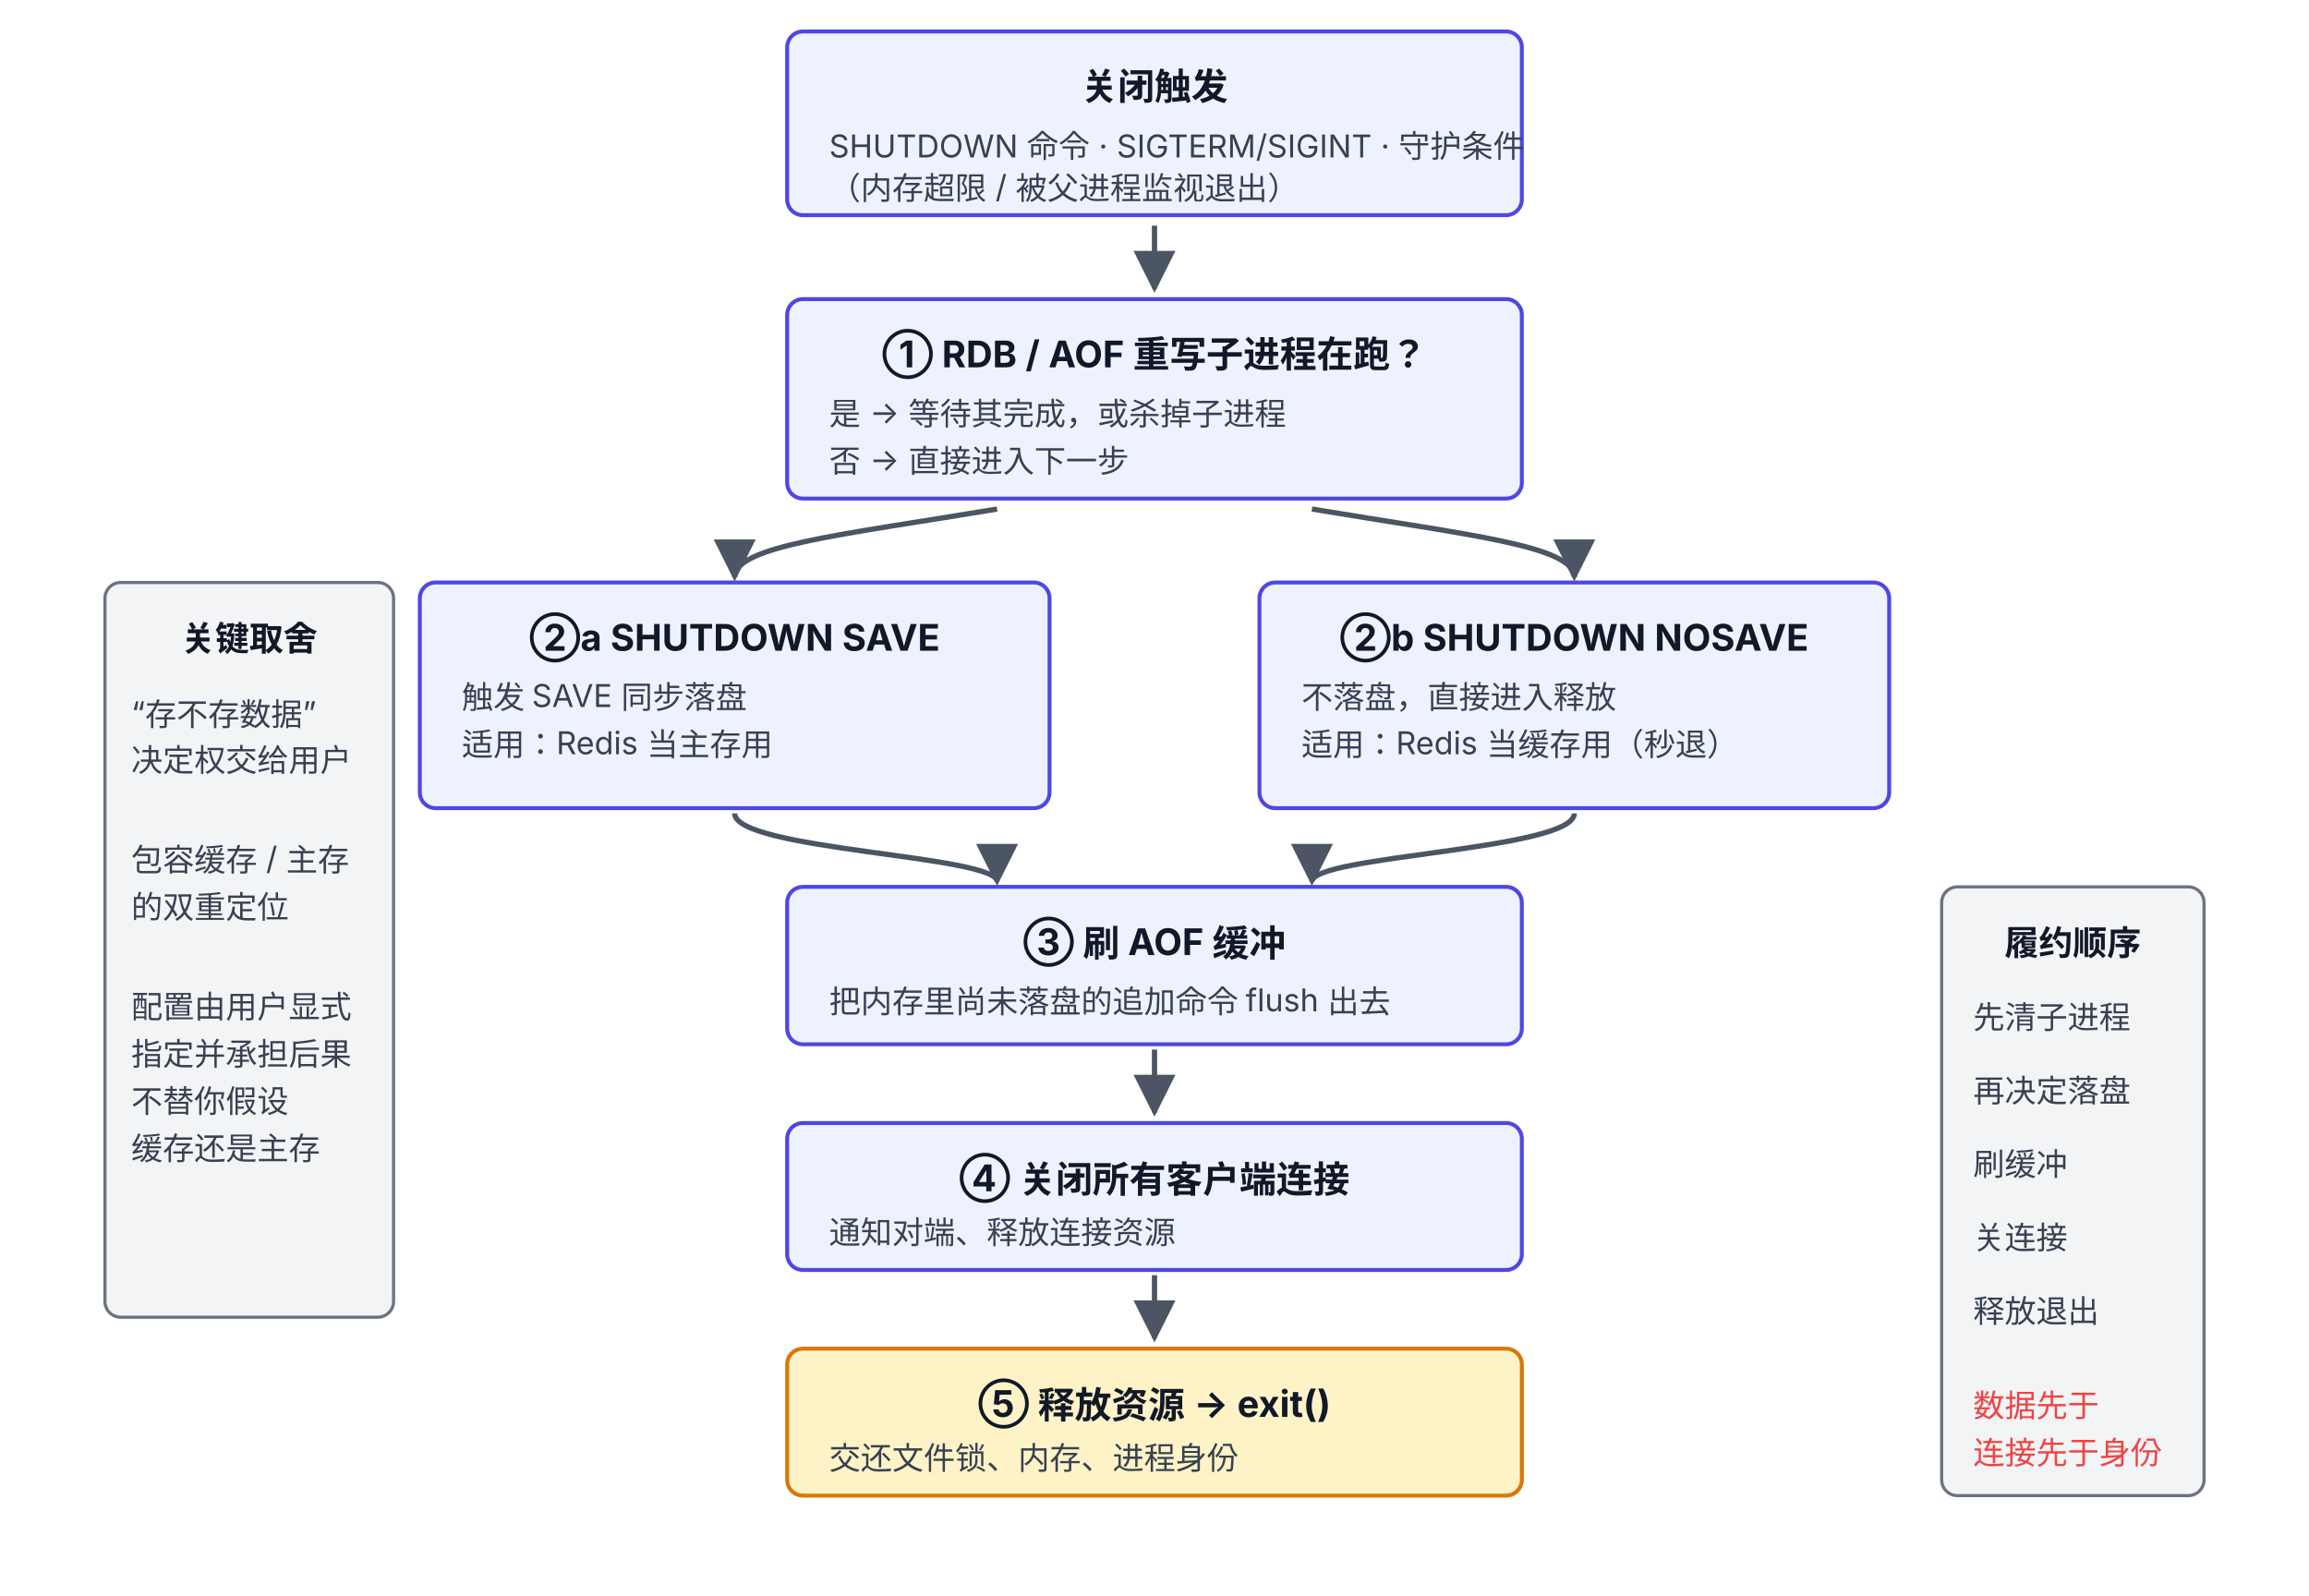
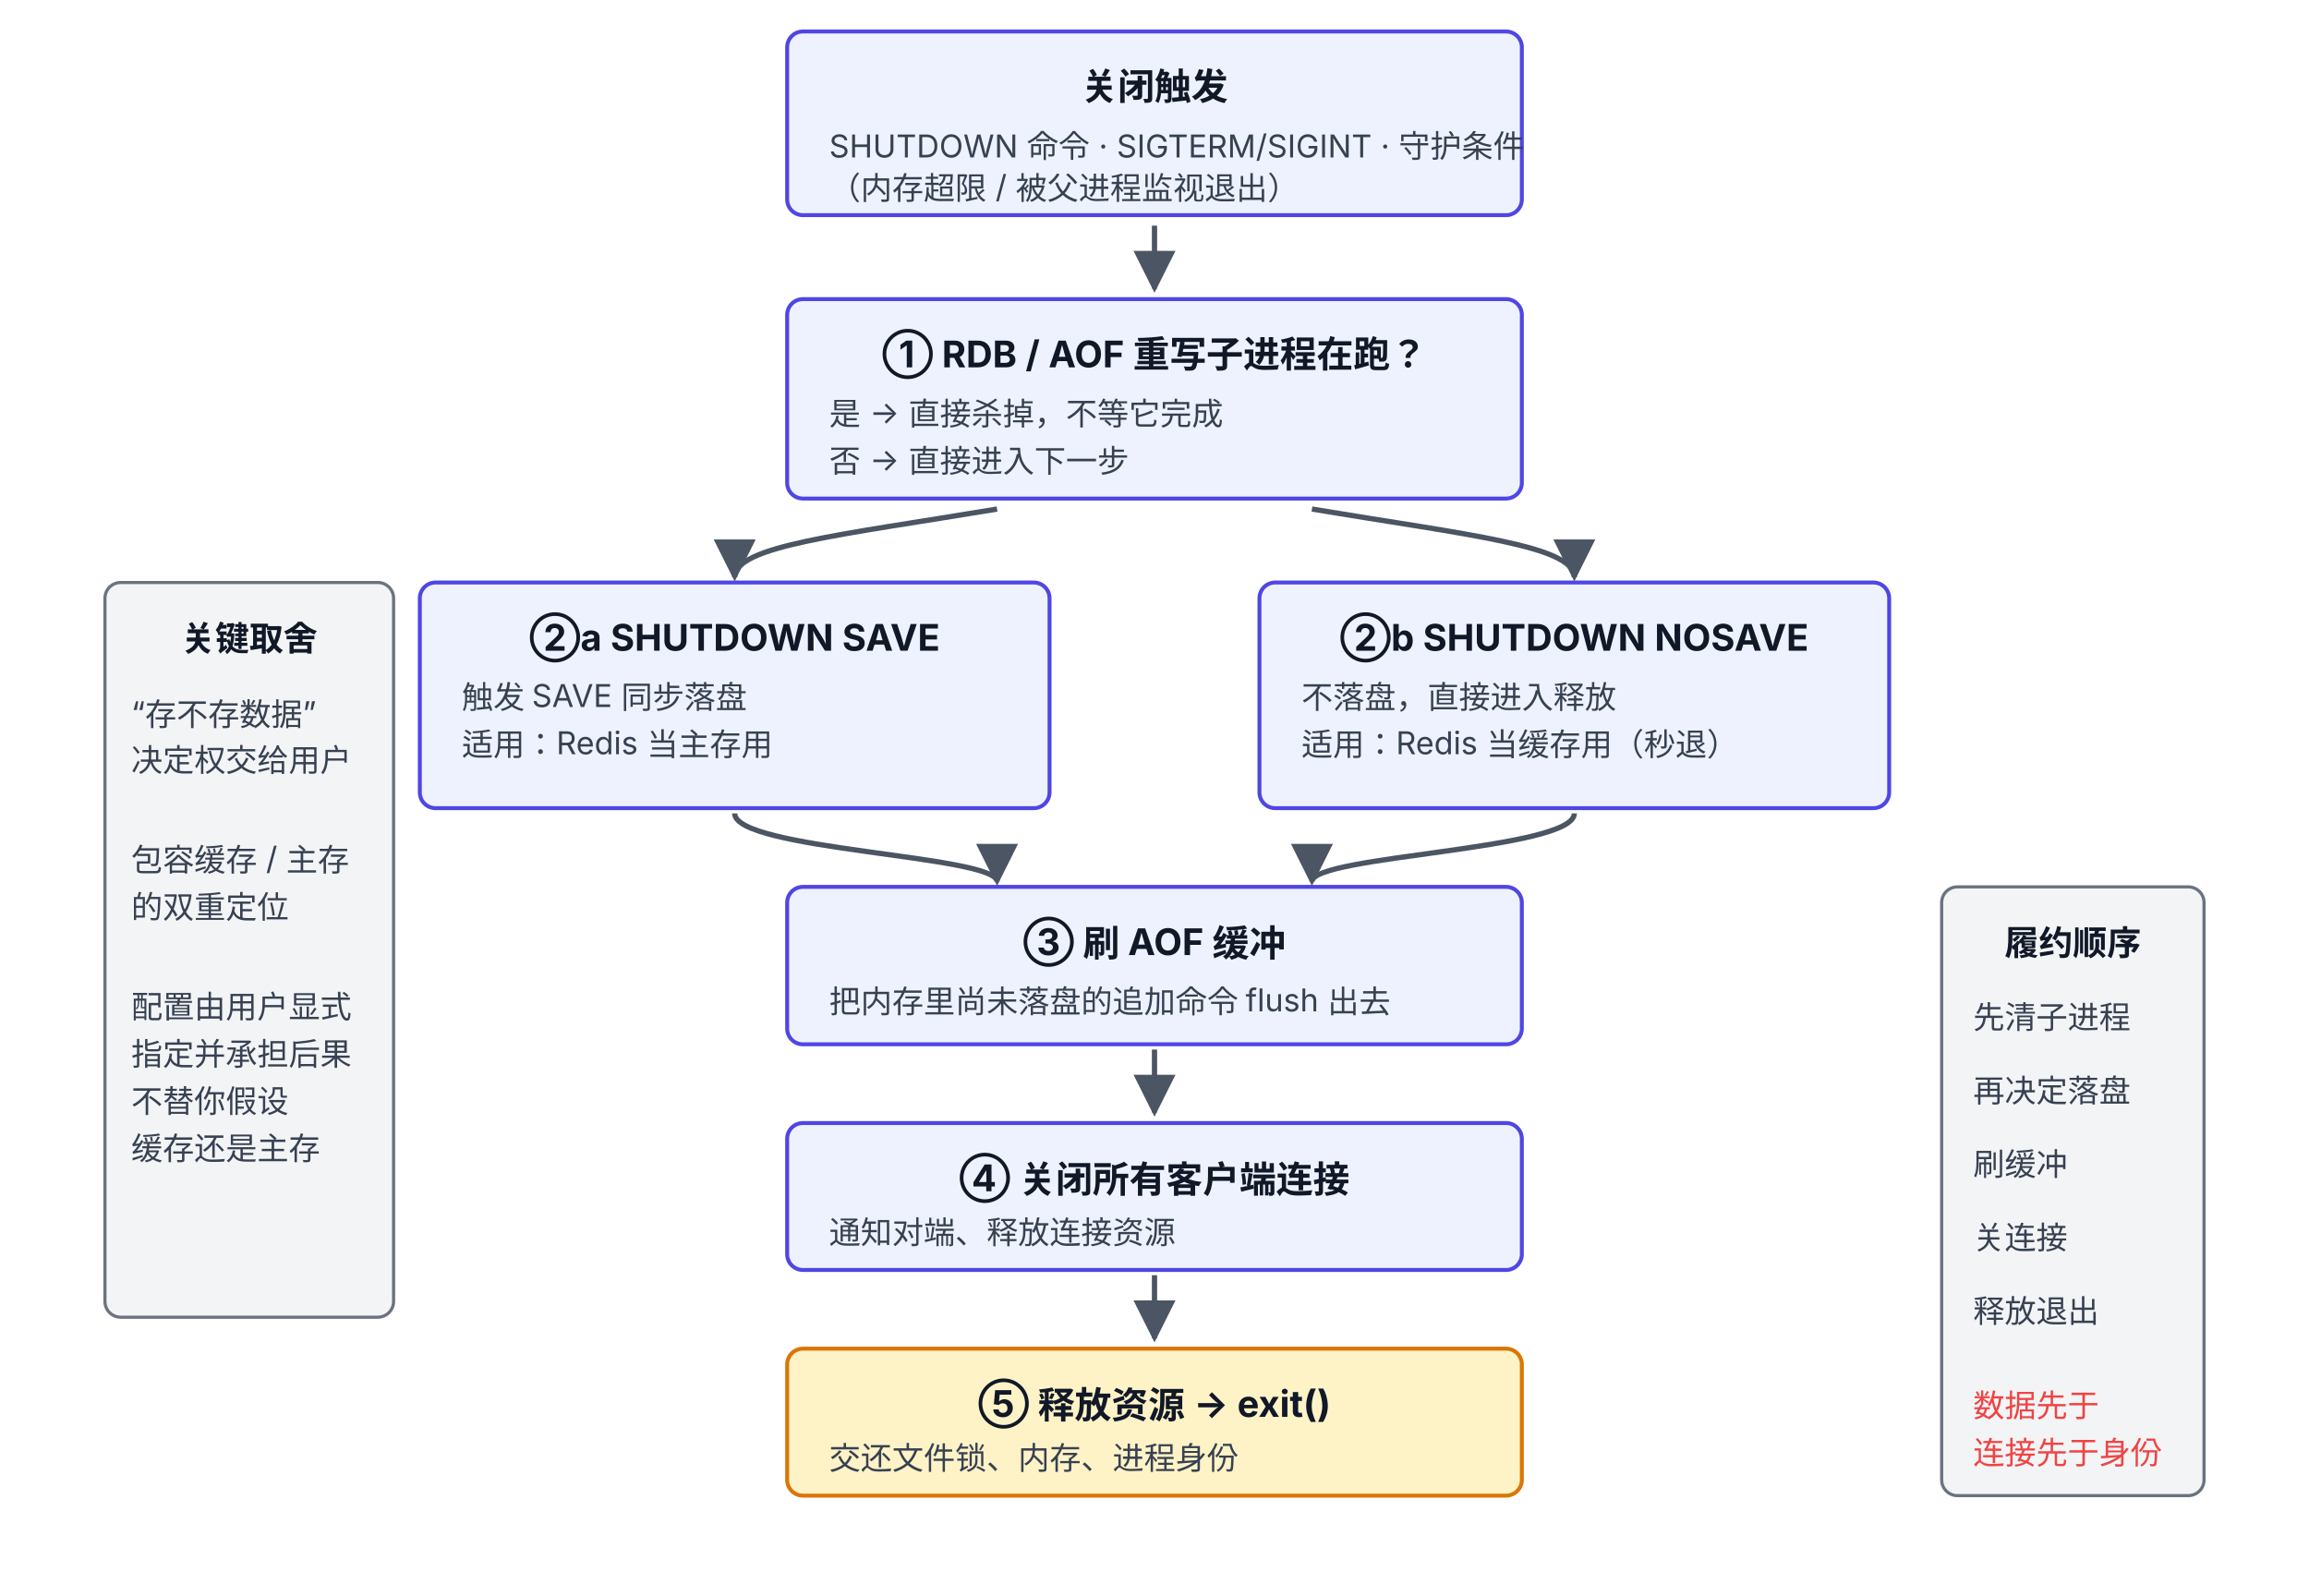
<svg xmlns="http://www.w3.org/2000/svg" viewBox="0 52 880 608" font-family="system-ui, -apple-system, 'PingFang SC', 'Microsoft YaHei', sans-serif">
  <defs>
    <marker id="arrow" viewBox="0 0 10 10" refX="9" refY="5" markerWidth="8" markerHeight="8" orient="auto-start-reverse">
      <path d="M0,0 L10,5 L0,10 z" fill="#4B5563" />
    </marker>
    <marker id="arrowEm" viewBox="0 0 10 10" refX="9" refY="5" markerWidth="8" markerHeight="8" orient="auto-start-reverse">
      <path d="M0,0 L10,5 L0,10 z" fill="#EF4444" />
    </marker>
  </defs>
  <rect x="300" y="64" width="280" height="70" rx="6" fill="#EEF2FF" stroke="#4F46E5" stroke-width="1.5" />
  <text x="440" y="90" text-anchor="middle" font-size="14" font-weight="700" fill="#111827">关闭触发</text>
  <text x="316" y="112" font-size="12" fill="#374151">SHUTDOWN 命令 · SIGTERM/SIGINT · 守护条件</text>
  <text x="316" y="128" font-size="12" fill="#374151">（内存超限 / 被父进程监视退出）</text>
  <path d="M440 138 L440 162" fill="none" stroke="#4B5563" stroke-width="2" marker-end="url(#arrow)" />
  <rect x="300" y="166" width="280" height="76" rx="6" fill="#EEF2FF" stroke="#4F46E5" stroke-width="1.5" />
  <text x="440" y="192" text-anchor="middle" font-size="14" font-weight="700" fill="#111827">① RDB / AOF 重写子进程在跑？</text>
-   <text x="316" y="214" font-size="12" fill="#374151">是 → 等待其完成，或杀掉子进程</text>
+   <text x="316" y="214" font-size="12" fill="#374151">是 → 直接杀掉，不等它完成</text>
  <text x="316" y="232" font-size="12" fill="#374151">否 → 直接进入下一步</text>
  <rect x="160" y="274" width="240" height="86" rx="6" fill="#EEF2FF" stroke="#4F46E5" stroke-width="1.5" />
  <text x="280" y="300" text-anchor="middle" font-size="14" font-weight="700" fill="#111827">②a SHUTDOWN SAVE</text>
  <text x="176" y="322" font-size="12" fill="#374151">触发 SAVE 同步落盘</text>
  <text x="176" y="340" font-size="12" fill="#374151">适用：Redis 当主存用</text>
  <rect x="480" y="274" width="240" height="86" rx="6" fill="#EEF2FF" stroke="#4F46E5" stroke-width="1.5" />
  <text x="600" y="300" text-anchor="middle" font-size="14" font-weight="700" fill="#111827">②b SHUTDOWN NOSAVE</text>
  <text x="496" y="322" font-size="12" fill="#374151">不落盘，直接进入释放</text>
  <text x="496" y="340" font-size="12" fill="#374151">适用：Redis 当缓存用（秒退）</text>
  <path d="M380 246 C 320 256, 280 260, 280 272" fill="none" stroke="#4B5563" stroke-width="2" marker-end="url(#arrow)" />
  <path d="M500 246 C 560 256, 600 260, 600 272" fill="none" stroke="#4B5563" stroke-width="2" marker-end="url(#arrow)" />
  <rect x="300" y="390" width="280" height="60" rx="6" fill="#EEF2FF" stroke="#4F46E5" stroke-width="1.5" />
  <text x="440" y="416" text-anchor="middle" font-size="14" font-weight="700" fill="#111827">③ 刷 AOF 缓冲</text>
  <text x="316" y="438" font-size="12" fill="#374151">把内存里尚未落盘的追加命令 flush 出去</text>
  <path d="M280 362 C 280 376, 380 378, 380 388" fill="none" stroke="#4B5563" stroke-width="2" marker-end="url(#arrow)" />
  <path d="M600 362 C 600 376, 500 378, 500 388" fill="none" stroke="#4B5563" stroke-width="2" marker-end="url(#arrow)" />
  <path d="M440 452 L440 476" fill="none" stroke="#4B5563" stroke-width="2" marker-end="url(#arrow)" />
  <rect x="300" y="480" width="280" height="56" rx="6" fill="#EEF2FF" stroke="#4F46E5" stroke-width="1.5" />
  <text x="440" y="506" text-anchor="middle" font-size="14" font-weight="700" fill="#111827">④ 关闭所有客户端连接</text>
  <text x="316" y="526" font-size="12" fill="#374151">通知对端、释放连接资源</text>
  <path d="M440 538 L440 562" fill="none" stroke="#4B5563" stroke-width="2" marker-end="url(#arrow)" />
  <rect x="300" y="566" width="280" height="56" rx="6" fill="#FEF3C7" stroke="#D97706" stroke-width="1.5" />
  <text x="440" y="592" text-anchor="middle" font-size="14" font-weight="700" fill="#111827">⑤ 释放资源 → exit()</text>
  <text x="316" y="612" font-size="12" fill="#374151">交还文件锁、内存、进程身份</text>
  <rect x="40" y="274" width="110" height="280" rx="6" fill="#F3F4F6" stroke="#6B7280" stroke-width="1.2" />
  <text x="95" y="300" text-anchor="middle" font-size="13" font-weight="700" fill="#111827">关键取舍</text>
  <text x="50" y="328" font-size="12" fill="#374151">“存不存数据”</text>
  <text x="50" y="346" font-size="12" fill="#374151">决定权交给用户</text>
  <text x="50" y="384" font-size="12" fill="#374151">包容缓存 / 主存</text>
  <text x="50" y="402" font-size="12" fill="#374151">的双重定位</text>
  <text x="50" y="440" font-size="12" fill="#374151">配置由用户显式</text>
  <text x="50" y="458" font-size="12" fill="#374151">指定并承担后果</text>
  <text x="50" y="476" font-size="12" fill="#374151">不替你假设</text>
  <text x="50" y="494" font-size="12" fill="#374151">缓存还是主存</text>
  <rect x="740" y="390" width="100" height="232" rx="6" fill="#F3F4F6" stroke="#6B7280" stroke-width="1.2" />
  <text x="790" y="416" text-anchor="middle" font-size="13" font-weight="700" fill="#111827">履约顺序</text>
  <text x="752" y="444" font-size="12" fill="#374151">先清子进程</text>
  <text x="752" y="472" font-size="12" fill="#374151">再决定落盘</text>
  <text x="752" y="500" font-size="12" fill="#374151">刷缓冲</text>
  <text x="752" y="528" font-size="12" fill="#374151">关连接</text>
  <text x="752" y="556" font-size="12" fill="#374151">释放退出</text>
  <text x="752" y="592" font-size="12" fill="#EF4444">数据先于</text>
  <text x="752" y="610" font-size="12" fill="#EF4444">连接先于身份</text>
</svg>
